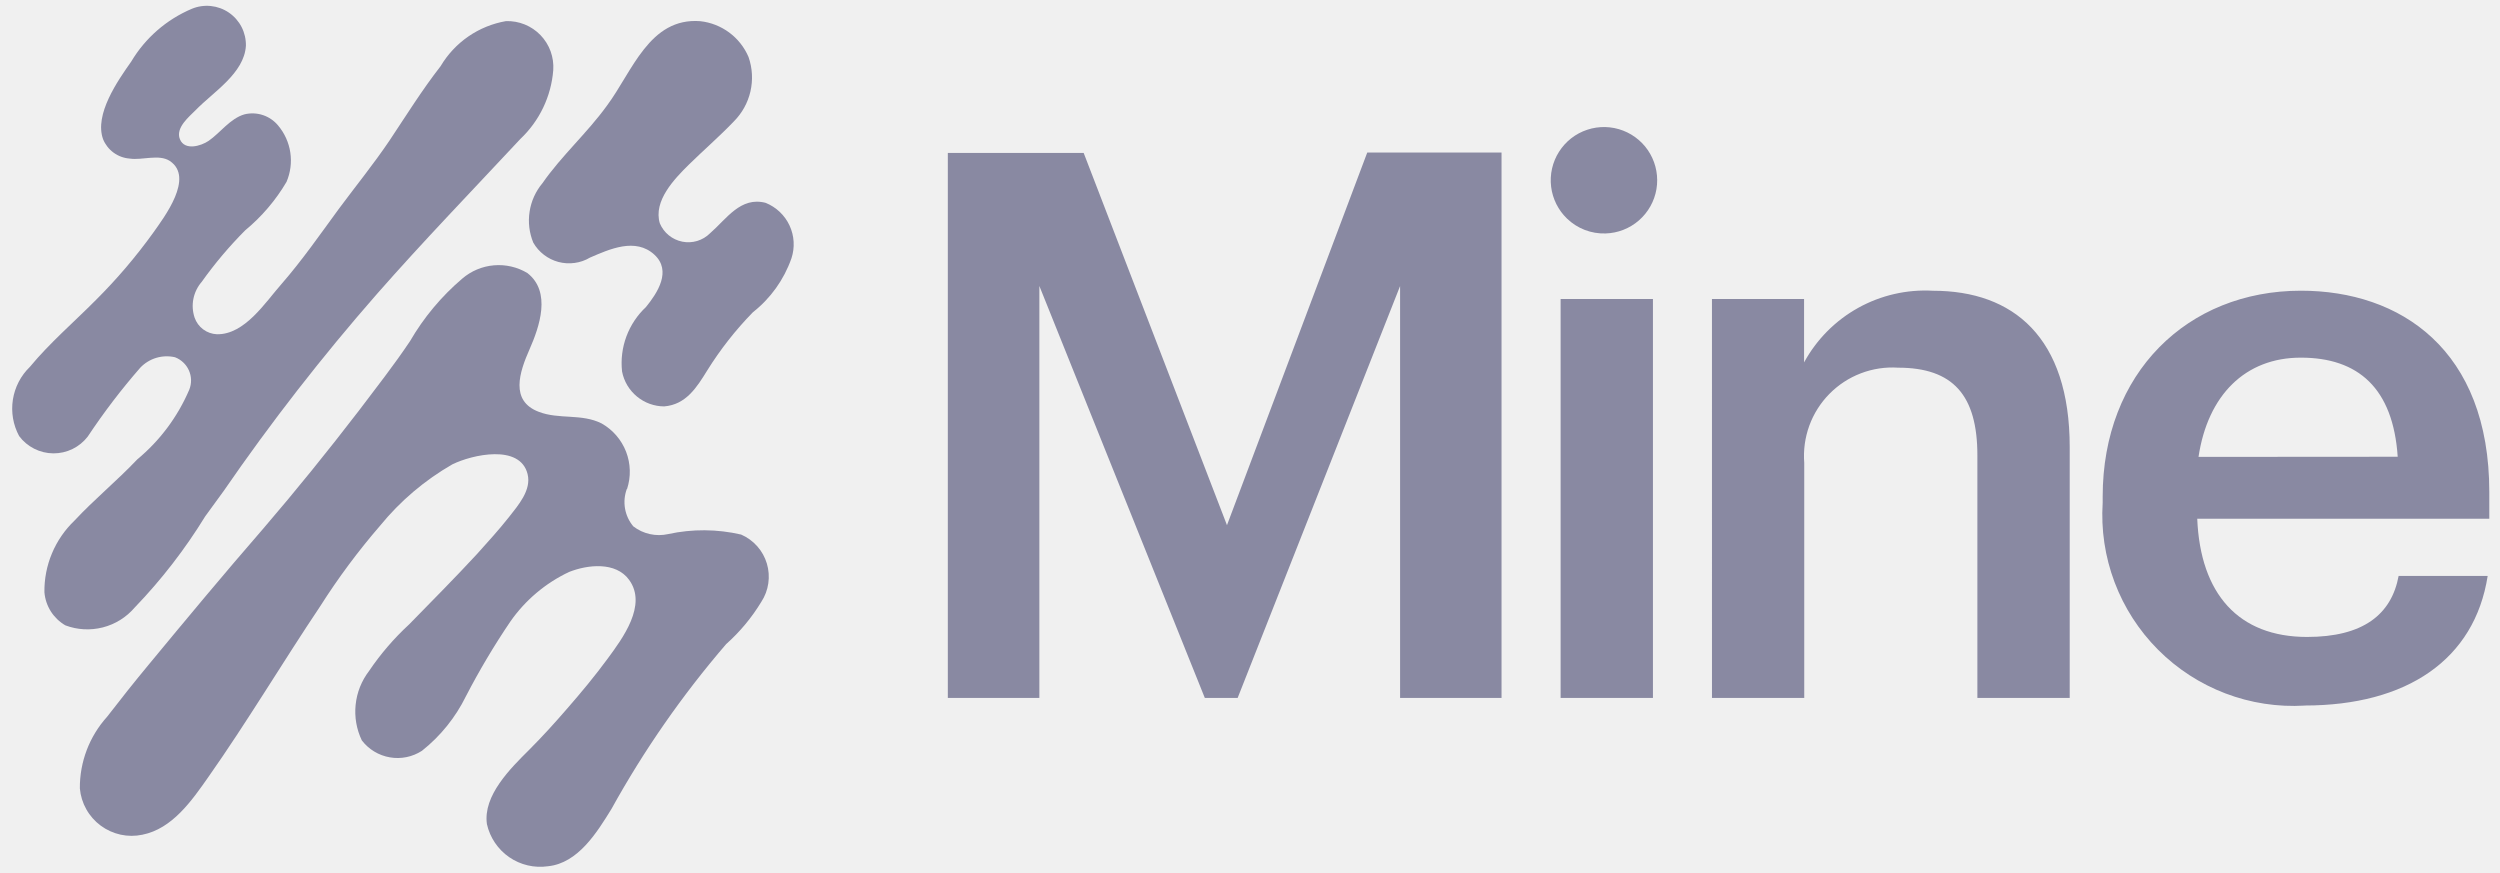
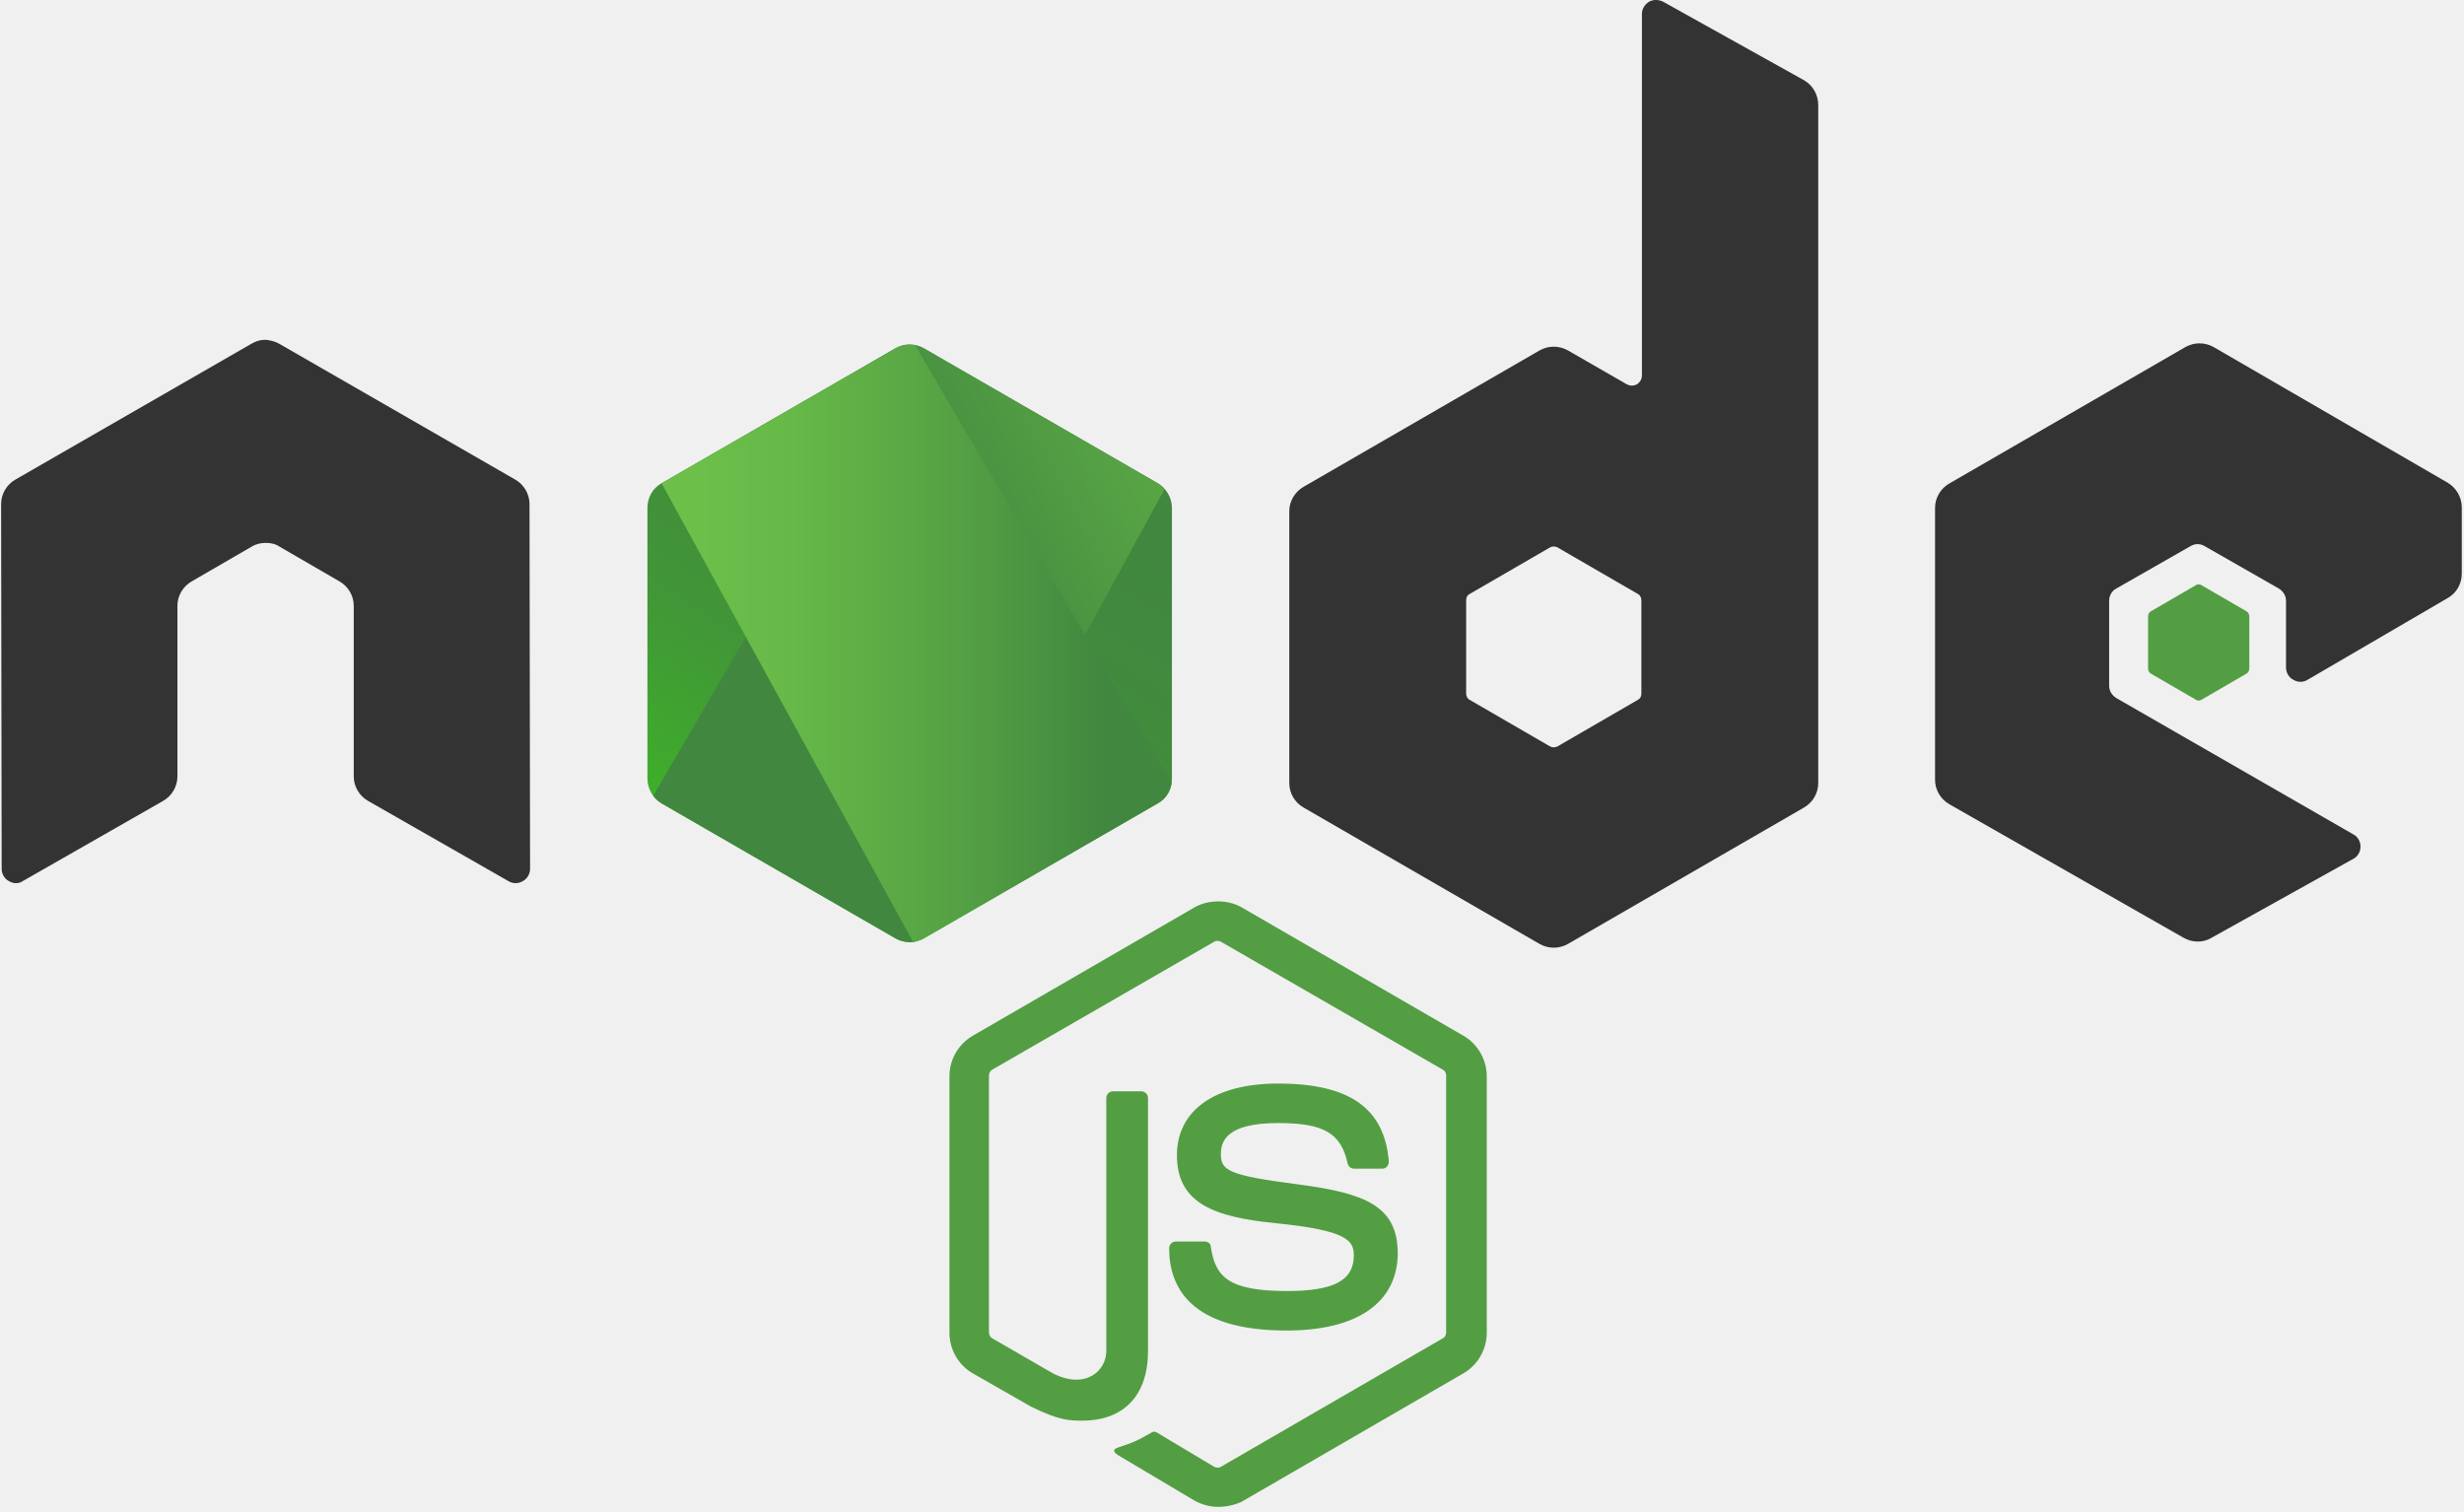
- <svg xmlns="http://www.w3.org/2000/svg" width="86" height="30" viewBox="0 0 86 30" fill="none">
-   <path fill-rule="evenodd" clip-rule="evenodd" d="M21.562 16.821C21.483 17.037 21.462 17.269 21.501 17.495C21.541 17.721 21.639 17.933 21.787 18.108C21.955 18.237 22.15 18.328 22.357 18.373C22.565 18.419 22.779 18.419 22.986 18.372C23.814 18.192 24.671 18.198 25.495 18.389C25.707 18.481 25.895 18.618 26.048 18.79C26.201 18.962 26.314 19.165 26.38 19.386C26.446 19.606 26.463 19.838 26.43 20.066C26.397 20.294 26.315 20.512 26.189 20.704C25.86 21.247 25.452 21.737 24.979 22.158C23.473 23.908 22.151 25.808 21.035 27.827C20.541 28.627 19.889 29.693 18.851 29.799C18.382 29.867 17.906 29.755 17.517 29.487C17.127 29.218 16.854 28.812 16.75 28.35C16.61 27.371 17.556 26.437 18.203 25.794C18.657 25.34 19.081 24.872 19.503 24.384C19.995 23.82 20.462 23.258 20.902 22.659C21.418 21.959 22.273 20.813 21.642 19.948C21.183 19.312 20.209 19.423 19.573 19.677C18.763 20.06 18.067 20.648 17.555 21.383C16.996 22.208 16.487 23.065 16.029 23.949C15.67 24.68 15.153 25.322 14.515 25.827C14.189 26.039 13.795 26.12 13.412 26.053C13.028 25.987 12.684 25.779 12.447 25.47C12.264 25.089 12.19 24.664 12.234 24.243C12.277 23.822 12.436 23.421 12.694 23.084C13.091 22.497 13.555 21.957 14.076 21.477C14.857 20.677 15.649 19.882 16.409 19.059C16.788 18.637 17.166 18.221 17.509 17.787C17.82 17.387 18.288 16.863 18.149 16.308C17.889 15.263 16.236 15.642 15.562 15.973C14.611 16.519 13.769 17.234 13.076 18.083C12.323 18.954 11.635 19.879 11.018 20.851C9.713 22.798 8.507 24.825 7.159 26.742C6.597 27.542 5.927 28.509 4.899 28.714C4.651 28.767 4.395 28.766 4.148 28.712C3.901 28.658 3.668 28.552 3.465 28.402C3.262 28.252 3.092 28.06 2.969 27.839C2.845 27.619 2.769 27.374 2.747 27.122C2.74 26.212 3.074 25.333 3.684 24.657C4.15 24.051 4.627 23.453 5.114 22.865C6.414 21.292 7.724 19.717 9.058 18.182C10.188 16.866 11.275 15.52 12.338 14.137C12.938 13.343 13.552 12.562 14.104 11.737C14.577 10.922 15.185 10.194 15.903 9.583C16.209 9.321 16.589 9.161 16.991 9.127C17.392 9.092 17.794 9.185 18.14 9.391C18.973 10.037 18.561 11.235 18.215 12.019C17.869 12.803 17.538 13.789 18.532 14.166C19.232 14.437 20.011 14.22 20.695 14.566C21.08 14.784 21.377 15.127 21.537 15.539C21.696 15.951 21.708 16.405 21.57 16.824" fill="#8989A2" />
-   <path fill-rule="evenodd" clip-rule="evenodd" d="M7.698 16.885C9.322 14.526 11.083 12.264 12.97 10.109C14.566 8.292 16.248 6.552 17.901 4.78C18.558 4.159 18.961 3.316 19.032 2.414C19.047 2.194 19.016 1.973 18.941 1.765C18.866 1.558 18.747 1.368 18.594 1.209C18.441 1.05 18.256 0.925 18.052 0.842C17.847 0.759 17.627 0.719 17.407 0.726C16.941 0.807 16.499 0.987 16.11 1.255C15.722 1.523 15.396 1.873 15.155 2.279C14.518 3.096 13.97 3.978 13.398 4.836C12.851 5.647 12.235 6.404 11.652 7.19C11.011 8.065 10.39 8.96 9.681 9.773C9.129 10.397 8.421 11.516 7.463 11.498C7.292 11.491 7.127 11.433 6.99 11.331C6.853 11.229 6.75 11.088 6.694 10.926C6.624 10.717 6.61 10.494 6.653 10.278C6.697 10.062 6.795 9.861 6.94 9.694C7.388 9.065 7.887 8.474 8.432 7.926C9 7.457 9.483 6.892 9.857 6.256C9.992 5.938 10.038 5.589 9.987 5.247C9.936 4.905 9.791 4.584 9.569 4.319C9.431 4.152 9.249 4.027 9.044 3.959C8.838 3.891 8.618 3.882 8.408 3.934C7.915 4.077 7.575 4.572 7.176 4.846C6.91 5.026 6.355 5.189 6.19 4.792C6.025 4.395 6.518 4.006 6.735 3.784C7.335 3.165 8.398 2.526 8.459 1.578C8.464 1.354 8.414 1.132 8.312 0.932C8.21 0.733 8.06 0.562 7.875 0.435C7.69 0.308 7.476 0.23 7.253 0.207C7.03 0.184 6.804 0.217 6.598 0.303C5.728 0.671 4.998 1.306 4.515 2.117C4.049 2.778 3.238 3.936 3.546 4.789C3.621 4.974 3.747 5.135 3.909 5.252C4.07 5.37 4.261 5.44 4.461 5.455C4.885 5.522 5.472 5.29 5.844 5.539C6.689 6.106 5.654 7.464 5.272 8.004C4.678 8.829 4.018 9.604 3.298 10.321C2.544 11.08 1.706 11.8 1.028 12.621C0.715 12.923 0.51 13.319 0.443 13.749C0.376 14.178 0.452 14.618 0.658 15C0.794 15.184 0.972 15.333 1.176 15.436C1.38 15.539 1.605 15.594 1.834 15.596C2.063 15.597 2.289 15.546 2.494 15.446C2.7 15.345 2.879 15.199 3.019 15.017C3.569 14.188 4.173 13.396 4.828 12.646C4.978 12.489 5.167 12.373 5.376 12.31C5.585 12.248 5.806 12.24 6.019 12.289C6.125 12.329 6.222 12.39 6.304 12.468C6.387 12.546 6.453 12.639 6.499 12.743C6.545 12.847 6.57 12.958 6.572 13.072C6.574 13.185 6.553 13.298 6.512 13.403C6.114 14.334 5.501 15.157 4.722 15.803C4.022 16.542 3.243 17.178 2.56 17.911C2.228 18.229 1.965 18.612 1.788 19.035C1.61 19.459 1.522 19.914 1.528 20.373C1.547 20.607 1.623 20.833 1.748 21.031C1.874 21.229 2.045 21.394 2.248 21.512C2.66 21.668 3.109 21.692 3.536 21.583C3.963 21.474 4.345 21.236 4.632 20.901C5.552 19.945 6.366 18.892 7.06 17.761L7.698 16.885Z" fill="#8989A2" />
-   <path fill-rule="evenodd" clip-rule="evenodd" d="M25.239 4.183C24.747 4.696 24.2 5.169 23.698 5.662C23.198 6.155 22.466 6.914 22.698 7.683C22.766 7.843 22.871 7.985 23.006 8.094C23.14 8.204 23.3 8.279 23.47 8.313C23.64 8.347 23.816 8.339 23.983 8.289C24.149 8.239 24.3 8.149 24.424 8.026C24.992 7.533 25.474 6.752 26.338 6.978C26.701 7.124 26.995 7.402 27.16 7.757C27.325 8.111 27.348 8.515 27.226 8.886C26.969 9.619 26.509 10.263 25.899 10.742C25.304 11.352 24.776 12.024 24.326 12.748C23.971 13.322 23.602 13.919 22.848 13.98C22.505 13.979 22.173 13.858 21.909 13.639C21.644 13.421 21.464 13.117 21.399 12.78C21.354 12.372 21.405 11.959 21.548 11.574C21.691 11.189 21.921 10.843 22.221 10.562C22.622 10.069 23.111 9.317 22.512 8.762C21.861 8.162 20.966 8.572 20.294 8.862C20.133 8.958 19.954 9.02 19.768 9.045C19.582 9.071 19.393 9.059 19.212 9.012C19.031 8.964 18.861 8.88 18.712 8.766C18.563 8.652 18.438 8.51 18.345 8.347C18.206 8.01 18.162 7.641 18.218 7.281C18.273 6.92 18.426 6.582 18.66 6.302C19.319 5.355 20.197 4.577 20.878 3.635C21.748 2.472 22.336 0.591 24.093 0.729C24.453 0.769 24.797 0.905 25.088 1.121C25.38 1.338 25.608 1.628 25.75 1.962C25.883 2.343 25.905 2.752 25.815 3.145C25.725 3.537 25.526 3.896 25.241 4.18" fill="#8989A2" />
-   <path fill-rule="evenodd" clip-rule="evenodd" d="M32.605 24.009H35.754V9.837L41.446 24.009H42.575L48.163 9.84V24.009H51.653V5.248H47.033L42.208 18.066L37.278 5.26H32.605V24.009ZM53.685 24.009H56.861V10.286H53.685V24.009ZM55.233 8.031C55.656 8.018 56.061 7.859 56.38 7.581C56.698 7.303 56.911 6.924 56.982 6.507C57.052 6.09 56.976 5.662 56.767 5.294C56.558 4.927 56.228 4.644 55.833 4.492C55.438 4.34 55.003 4.33 54.602 4.463C54.2 4.595 53.857 4.863 53.631 5.22C53.404 5.577 53.308 6.001 53.358 6.421C53.409 6.84 53.603 7.23 53.908 7.522C54.084 7.691 54.292 7.824 54.52 7.911C54.747 7.998 54.99 8.039 55.233 8.031ZM58.892 24.009H62.066V15.926C62.032 15.491 62.091 15.054 62.24 14.644C62.389 14.234 62.625 13.861 62.931 13.55C63.237 13.239 63.606 12.997 64.014 12.842C64.422 12.686 64.858 12.62 65.293 12.648C67.181 12.648 68.022 13.592 68.022 15.665V24.009H71.198V15.381C71.198 11.602 69.255 10.002 66.498 10.002C65.6 9.95 64.707 10.155 63.921 10.591C63.136 11.027 62.49 11.678 62.06 12.467V10.286H58.891L58.892 24.009ZM79.276 24.27C82.791 24.27 85.126 22.695 85.576 19.811H82.513C82.266 21.147 81.281 21.911 79.365 21.911C77.004 21.911 75.692 20.432 75.585 17.844H85.632V16.927C85.632 12.019 82.564 10 79.153 10C75.246 10 72.332 12.832 72.332 17.084V17.294C72.273 18.224 72.412 19.155 72.741 20.027C73.069 20.898 73.579 21.69 74.237 22.35C74.894 23.01 75.684 23.522 76.555 23.854C77.425 24.185 78.356 24.328 79.285 24.272L79.276 24.27ZM75.629 15.717C75.948 13.592 77.236 12.303 79.148 12.303C81.121 12.303 82.323 13.351 82.481 15.712L75.629 15.717Z" fill="#8989A2" />
+ <svg xmlns="http://www.w3.org/2000/svg" xmlns:xlink="http://www.w3.org/1999/xlink" width="512px" height="314px" viewBox="0 0 512 314" version="1.1" preserveAspectRatio="xMidYMid">
+   <defs>
+     <linearGradient x1="68.188%" y1="17.487%" x2="27.823%" y2="89.755%" id="linearGradient-1">
+       <stop stop-color="#41873F" offset="0%" />
+       <stop stop-color="#418B3D" offset="32.88%" />
+       <stop stop-color="#419637" offset="63.52%" />
+       <stop stop-color="#3FA92D" offset="93.19%" />
+       <stop stop-color="#3FAE2A" offset="100%" />
+     </linearGradient>
+     <path id="path-2" d="M57.903,1.849 C56.054,0.809 53.858,0.809 52.009,1.849 L3.352,29.934 C1.502,30.974 0.462,32.939 0.462,35.019 L0.462,91.305 C0.462,93.385 1.618,95.35 3.352,96.39 L52.009,124.475 C53.858,125.515 56.054,125.515 57.903,124.475 L106.561,96.39 C108.41,95.35 109.45,93.385 109.45,91.305 L109.45,35.019 C109.45,32.939 108.294,30.974 106.561,29.934 L57.903,1.849 L57.903,1.849 Z" />
+     <linearGradient x1="43.277%" y1="55.169%" x2="159.245%" y2="-18.306%" id="linearGradient-4">
+       <stop stop-color="#41873F" offset="13.76%" />
+       <stop stop-color="#54A044" offset="40.32%" />
+       <stop stop-color="#66B848" offset="71.36%" />
+       <stop stop-color="#6CC04A" offset="90.81%" />
+     </linearGradient>
+     <linearGradient x1="-4413.77%" y1="13.43%" x2="5327.93%" y2="13.43%" id="linearGradient-5">
+       <stop stop-color="#6CC04A" offset="9.192%" />
+       <stop stop-color="#66B848" offset="28.64%" />
+       <stop stop-color="#54A044" offset="59.68%" />
+       <stop stop-color="#41873F" offset="86.24%" />
+     </linearGradient>
+     <linearGradient x1="-4.389%" y1="49.997%" x2="101.499%" y2="49.997%" id="linearGradient-6">
+       <stop stop-color="#6CC04A" offset="9.192%" />
+       <stop stop-color="#66B848" offset="28.64%" />
+       <stop stop-color="#54A044" offset="59.68%" />
+       <stop stop-color="#41873F" offset="86.24%" />
+     </linearGradient>
+     <linearGradient x1="-9713.77%" y1="36.21%" x2="27.93%" y2="36.21%" id="linearGradient-7">
+       <stop stop-color="#6CC04A" offset="9.192%" />
+       <stop stop-color="#66B848" offset="28.64%" />
+       <stop stop-color="#54A044" offset="59.68%" />
+       <stop stop-color="#41873F" offset="86.24%" />
+     </linearGradient>
+     <linearGradient x1="-103.861%" y1="50.275%" x2="100.797%" y2="50.275%" id="linearGradient-8">
+       <stop stop-color="#6CC04A" offset="9.192%" />
+       <stop stop-color="#66B848" offset="28.64%" />
+       <stop stop-color="#54A044" offset="59.68%" />
+       <stop stop-color="#41873F" offset="86.24%" />
+     </linearGradient>
+     <linearGradient x1="130.613%" y1="-211.069%" x2="4.393%" y2="201.605%" id="linearGradient-9">
+       <stop stop-color="#41873F" offset="0%" />
+       <stop stop-color="#418B3D" offset="32.88%" />
+       <stop stop-color="#419637" offset="63.52%" />
+       <stop stop-color="#3FA92D" offset="93.19%" />
+       <stop stop-color="#3FAE2A" offset="100%" />
+     </linearGradient>
+   </defs>
+   <g fill="none">
+     <path d="M253.111,313.094 C251.377,313.094 249.759,312.632 248.256,311.823 L232.885,302.693 C230.573,301.421 231.729,300.959 232.423,300.728 C235.543,299.688 236.121,299.456 239.357,297.607 C239.704,297.376 240.166,297.492 240.513,297.723 L252.302,304.773 C252.764,305.004 253.342,305.004 253.688,304.773 L299.803,278.075 C300.265,277.844 300.497,277.381 300.497,276.804 L300.497,223.523 C300.497,222.945 300.265,222.483 299.803,222.252 L253.688,195.67 C253.226,195.438 252.648,195.438 252.302,195.67 L206.187,222.252 C205.725,222.483 205.493,223.061 205.493,223.523 L205.493,276.804 C205.493,277.266 205.725,277.844 206.187,278.075 L218.785,285.356 C225.604,288.823 229.88,284.778 229.88,280.733 L229.88,228.146 C229.88,227.453 230.458,226.759 231.267,226.759 L237.161,226.759 C237.855,226.759 238.548,227.337 238.548,228.146 L238.548,280.733 C238.548,289.864 233.578,295.18 224.91,295.18 C222.252,295.18 220.172,295.18 214.277,292.291 L202.142,285.356 C199.137,283.623 197.288,280.386 197.288,276.919 L197.288,223.639 C197.288,220.172 199.137,216.935 202.142,215.202 L248.256,188.504 C251.146,186.886 255.075,186.886 257.965,188.504 L304.079,215.202 C307.084,216.935 308.934,220.172 308.934,223.639 L308.934,276.919 C308.934,280.386 307.084,283.623 304.079,285.356 L257.965,312.054 C256.462,312.748 254.729,313.094 253.111,313.094 Z M267.326,276.457 C247.101,276.457 242.94,267.211 242.94,259.352 C242.94,258.658 243.518,257.965 244.327,257.965 L250.337,257.965 C251.03,257.965 251.608,258.427 251.608,259.121 C252.533,265.246 255.191,268.251 267.442,268.251 C277.15,268.251 281.311,266.055 281.311,260.854 C281.311,257.849 280.155,255.653 265.015,254.151 C252.417,252.879 244.558,250.106 244.558,240.051 C244.558,230.689 252.417,225.141 265.593,225.141 C280.386,225.141 287.668,230.227 288.592,241.322 C288.592,241.669 288.477,242.015 288.246,242.362 C288.014,242.593 287.668,242.824 287.321,242.824 L281.311,242.824 C280.733,242.824 280.155,242.362 280.04,241.784 C278.653,235.428 275.07,233.347 265.593,233.347 C254.96,233.347 253.688,237.046 253.688,239.819 C253.688,243.171 255.191,244.211 269.522,246.06 C283.738,247.91 290.442,250.568 290.442,260.507 C290.326,270.678 282.005,276.457 267.326,276.457 Z" fill="#539E43" />
+     <path d="M110.028,104.712 C110.028,102.631 108.872,100.666 107.023,99.626 L58.019,71.426 C57.21,70.963 56.285,70.732 55.361,70.617 L54.898,70.617 C53.974,70.617 53.049,70.963 52.24,71.426 L3.236,99.626 C1.387,100.666 0.231,102.631 0.231,104.712 L0.347,180.529 C0.347,181.569 0.925,182.609 1.849,183.072 C2.774,183.65 3.93,183.65 4.739,183.072 L33.864,166.429 C35.713,165.389 36.869,163.424 36.869,161.344 L36.869,125.862 C36.869,123.781 38.024,121.817 39.874,120.777 L52.24,113.611 C53.165,113.033 54.205,112.802 55.245,112.802 C56.285,112.802 57.326,113.033 58.135,113.611 L70.501,120.777 C72.35,121.817 73.506,123.781 73.506,125.862 L73.506,161.344 C73.506,163.424 74.662,165.389 76.511,166.429 L105.636,183.072 C106.561,183.65 107.716,183.65 108.641,183.072 C109.566,182.609 110.144,181.569 110.144,180.529 L110.028,104.712 L110.028,104.712 Z" fill="#333333" />
+     <path d="M345.571,0.347 C344.647,-0.116 343.491,-0.116 342.682,0.347 C341.757,0.925 341.179,1.849 341.179,2.889 L341.179,78.014 C341.179,78.707 340.833,79.4 340.139,79.863 C339.446,80.209 338.752,80.209 338.059,79.863 L325.808,72.813 C323.958,71.772 321.763,71.772 319.913,72.813 L270.909,101.129 C269.06,102.169 267.904,104.134 267.904,106.214 L267.904,162.73 C267.904,164.811 269.06,166.776 270.909,167.816 L319.913,196.132 C321.763,197.172 323.958,197.172 325.808,196.132 L374.812,167.816 C376.661,166.776 377.817,164.811 377.817,162.73 L377.817,21.844 C377.817,19.648 376.661,17.683 374.812,16.643 L345.571,0.347 L345.571,0.347 Z M341.064,144.123 C341.064,144.701 340.833,145.163 340.37,145.394 L323.612,155.102 C323.149,155.334 322.572,155.334 322.109,155.102 L305.351,145.394 C304.888,145.163 304.657,144.585 304.657,144.123 L304.657,124.706 C304.657,124.128 304.888,123.666 305.351,123.435 L322.109,113.726 C322.572,113.495 323.149,113.495 323.612,113.726 L340.37,123.435 C340.833,123.666 341.064,124.244 341.064,124.706 L341.064,144.123 L341.064,144.123 Z" fill="#333333" />
+     <g transform="translate(401.0474, 70.50113)">
+       <path d="M107.601,53.743 C109.45,52.702 110.49,50.738 110.49,48.657 L110.49,34.904 C110.49,32.823 109.335,30.859 107.601,29.819 L58.944,1.618 C57.094,0.578 54.898,0.578 53.049,1.618 L4.045,29.934 C2.196,30.974 1.04,32.939 1.04,35.019 L1.04,91.536 C1.04,93.616 2.196,95.581 4.045,96.621 L52.702,124.359 C54.552,125.4 56.748,125.4 58.481,124.359 L87.953,107.948 C88.878,107.485 89.456,106.445 89.456,105.405 C89.456,104.365 88.878,103.325 87.953,102.862 L38.718,74.546 C37.793,73.968 37.215,73.044 37.215,72.004 L37.215,54.321 C37.215,53.28 37.793,52.24 38.718,51.778 L54.089,42.994 C55.014,42.416 56.17,42.416 57.094,42.994 L72.466,51.778 C73.391,52.356 73.968,53.28 73.968,54.321 L73.968,68.19 C73.968,69.23 74.546,70.27 75.471,70.732 C76.395,71.31 77.551,71.31 78.476,70.732 L107.601,53.743 L107.601,53.743 Z" fill="#333333" />
+       <path d="M55.245,51.084 C55.592,50.853 56.054,50.853 56.401,51.084 L65.763,56.516 C66.109,56.748 66.34,57.094 66.34,57.557 L66.34,68.421 C66.34,68.883 66.109,69.23 65.763,69.461 L56.401,74.893 C56.054,75.124 55.592,75.124 55.245,74.893 L45.884,69.461 C45.537,69.23 45.306,68.883 45.306,68.421 L45.306,57.557 C45.306,57.094 45.537,56.748 45.884,56.516 L55.245,51.084 L55.245,51.084 Z" fill="#539E43" />
+     </g>
+     <g transform="translate(134.0677, 70.50113)">
+       <mask id="mask-3" fill="white">
+         <use xlink:href="#path-2" />
+       </mask>
+       <use fill="url(#linearGradient-1)" xlink:href="#path-2" />
+       <g mask="url(#mask-3)">
+         <path d="M51.893,1.849 L3.121,29.934 C1.271,30.974 0,32.939 0,35.019 L0,91.305 C0,92.692 0.578,93.963 1.502,95.003 L56.285,1.156 C54.898,0.925 53.28,1.04 51.893,1.849 L51.893,1.849 Z" />
+         <path d="M56.632,125.053 C57.094,124.937 57.557,124.706 58.019,124.475 L106.792,96.39 C108.641,95.35 109.797,93.385 109.797,91.305 L109.797,35.019 C109.797,33.517 109.103,32.014 108.063,30.974 L56.632,125.053 L56.632,125.053 Z" />
+         <path d="M106.676,29.934 L57.788,1.849 C57.326,1.618 56.748,1.387 56.285,1.271 L1.502,95.119 C1.965,95.697 2.543,96.159 3.121,96.506 L52.009,124.591 C53.396,125.4 55.014,125.631 56.516,125.168 L107.948,31.09 C107.601,30.628 107.139,30.281 106.676,29.934 L106.676,29.934 Z" fill="url(#linearGradient-4)" />
+       </g>
+       <g mask="url(#mask-3)">
+         <g transform="translate(0, -9.24605)">
+           <path d="M109.797,100.551 L109.797,44.265 C109.797,42.185 108.526,40.22 106.676,39.18 L57.788,11.095 C57.21,10.749 56.632,10.517 55.939,10.402 L109.45,101.822 C109.681,101.475 109.797,101.013 109.797,100.551 L109.797,100.551 Z" fill="none" />
+           <path d="M3.121,39.18 C1.271,40.22 0,42.185 0,44.265 L0,100.551 C0,102.631 1.387,104.596 3.121,105.636 L52.009,133.721 C53.165,134.414 54.436,134.646 55.823,134.414 L3.467,39.065 L3.121,39.18 L3.121,39.18 Z" fill="none" />
+           <path fill="url(#linearGradient-5)" fill-rule="evenodd" d="M50.391,0.809 L49.698,1.156 L50.622,1.156 L50.391,0.809 Z" />
+           <path d="M106.792,105.636 C108.179,104.827 109.219,103.44 109.681,101.938 L56.054,10.402 C54.667,10.171 53.165,10.286 51.893,11.095 L3.352,39.065 L55.707,134.53 C56.401,134.414 57.21,134.183 57.903,133.837 L106.792,105.636 L106.792,105.636 Z" fill="url(#linearGradient-6)" fill-rule="evenodd" />
+           <path fill="url(#linearGradient-7)" fill-rule="evenodd" d="M111.299,104.712 L110.953,104.134 L110.953,104.943 L111.299,104.712 Z" />
+           <path d="M106.792,105.636 L58.019,133.721 C57.326,134.068 56.632,134.299 55.823,134.414 L56.748,136.148 L110.837,104.827 L110.837,104.134 L109.45,101.822 C109.219,103.44 108.179,104.827 106.792,105.636 L106.792,105.636 Z" fill="url(#linearGradient-8)" fill-rule="evenodd" />
+           <path d="M106.792,105.636 L58.019,133.721 C57.326,134.068 56.632,134.299 55.823,134.414 L56.748,136.148 L110.837,104.827 L110.837,104.134 L109.45,101.822 C109.219,103.44 108.179,104.827 106.792,105.636 L106.792,105.636 Z" fill="url(#linearGradient-9)" fill-rule="evenodd" />
+         </g>
+       </g>
+     </g>
+   </g>
</svg>
